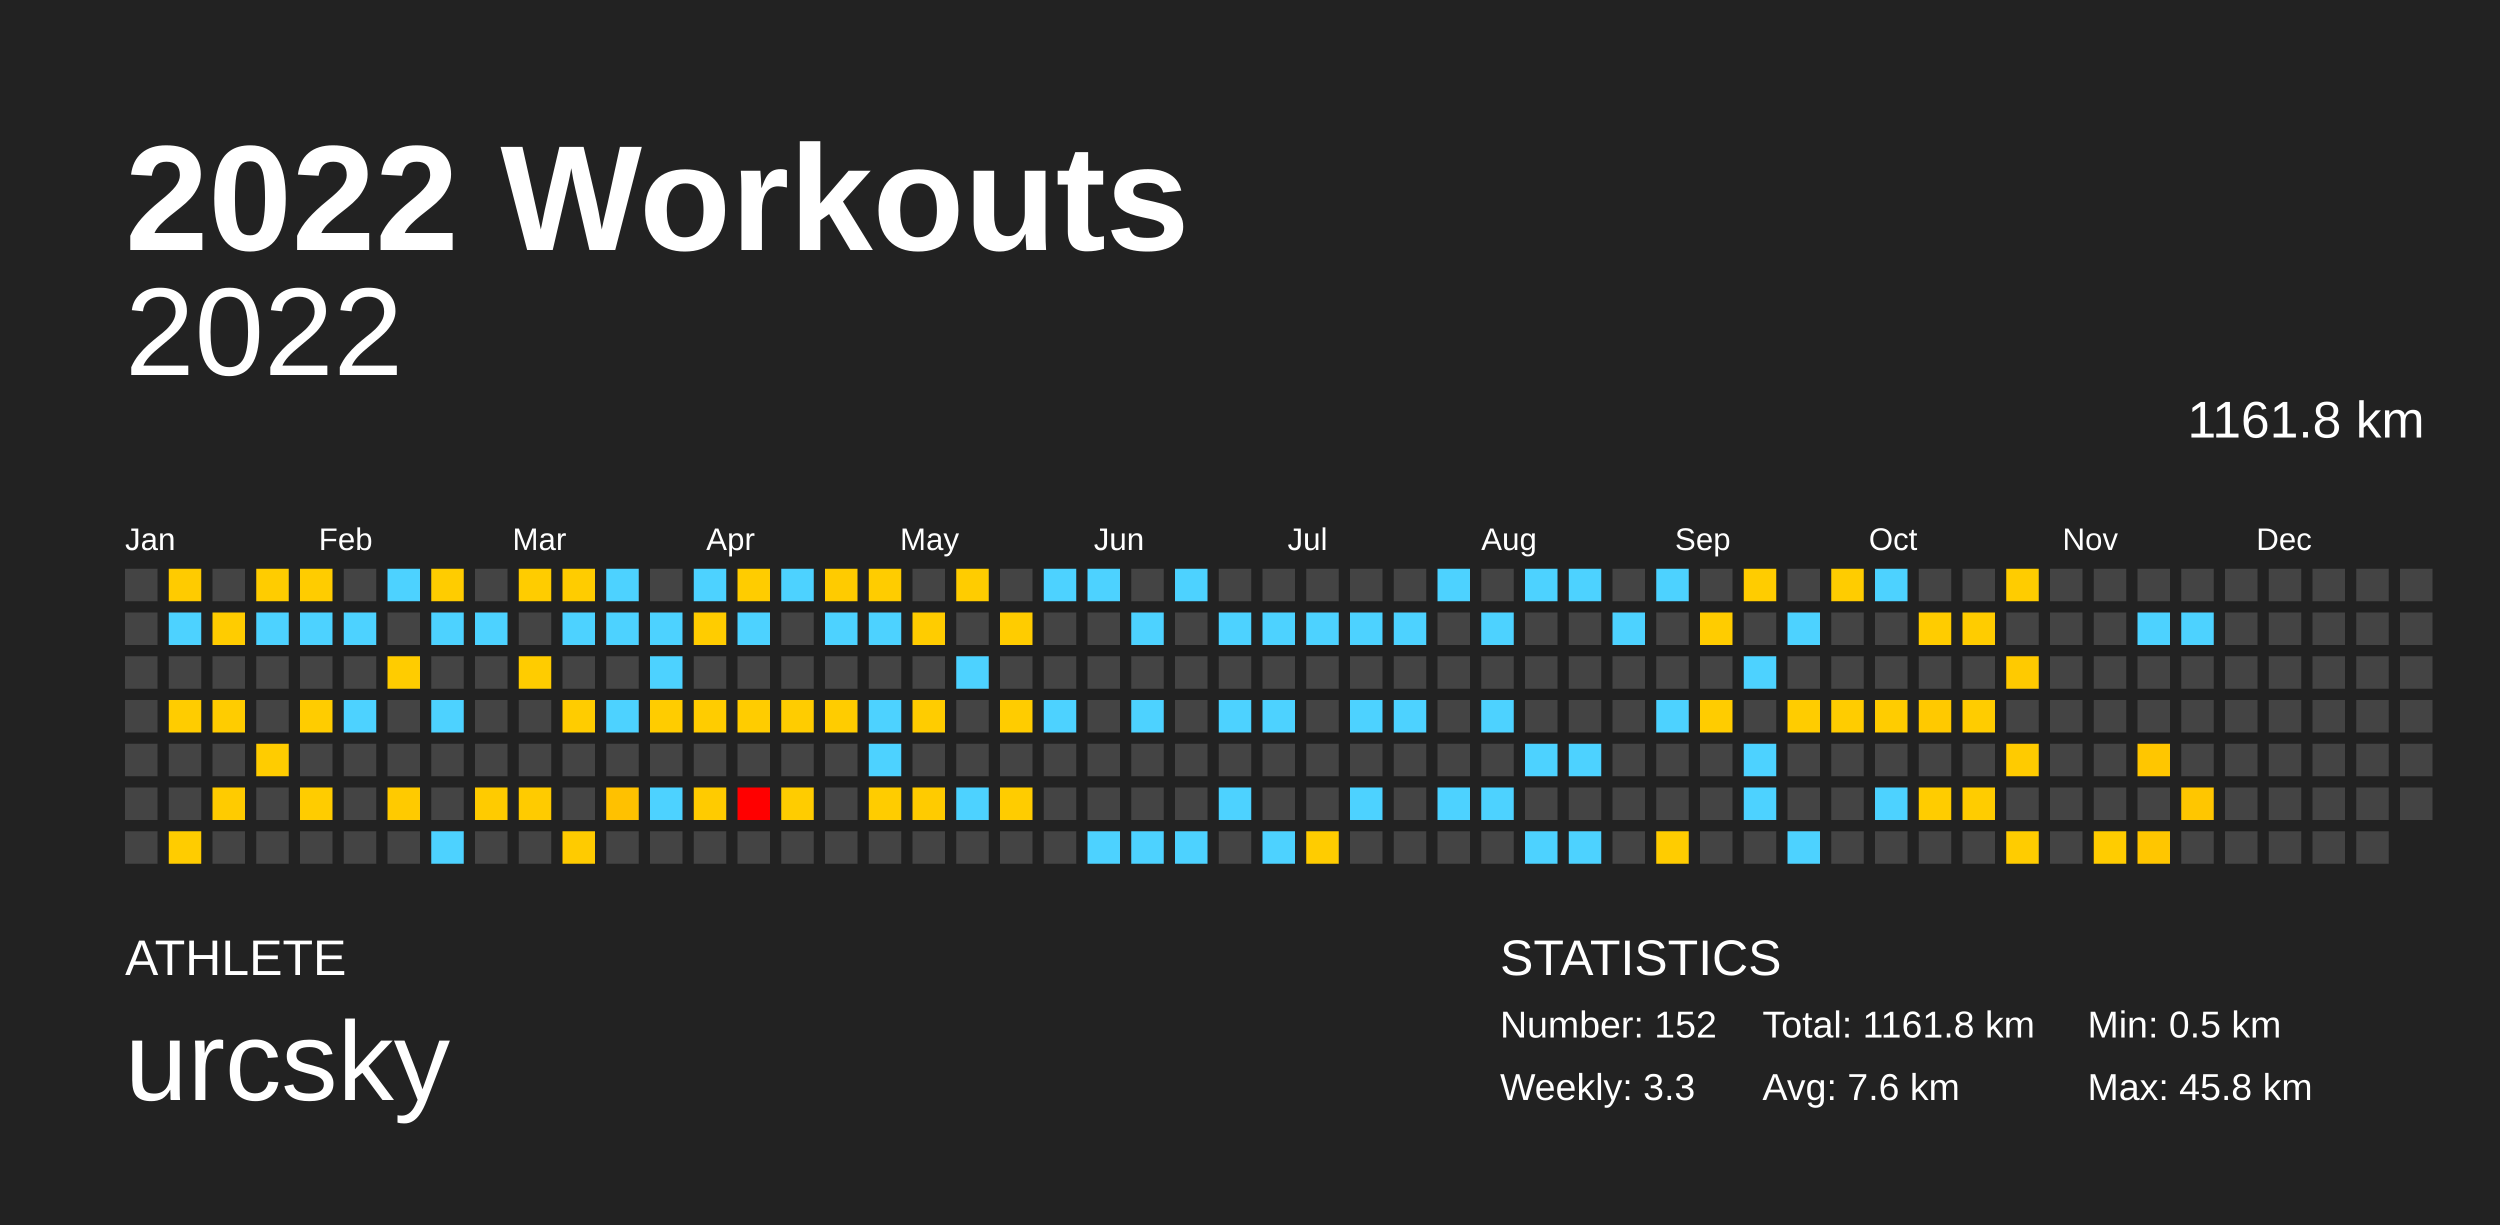
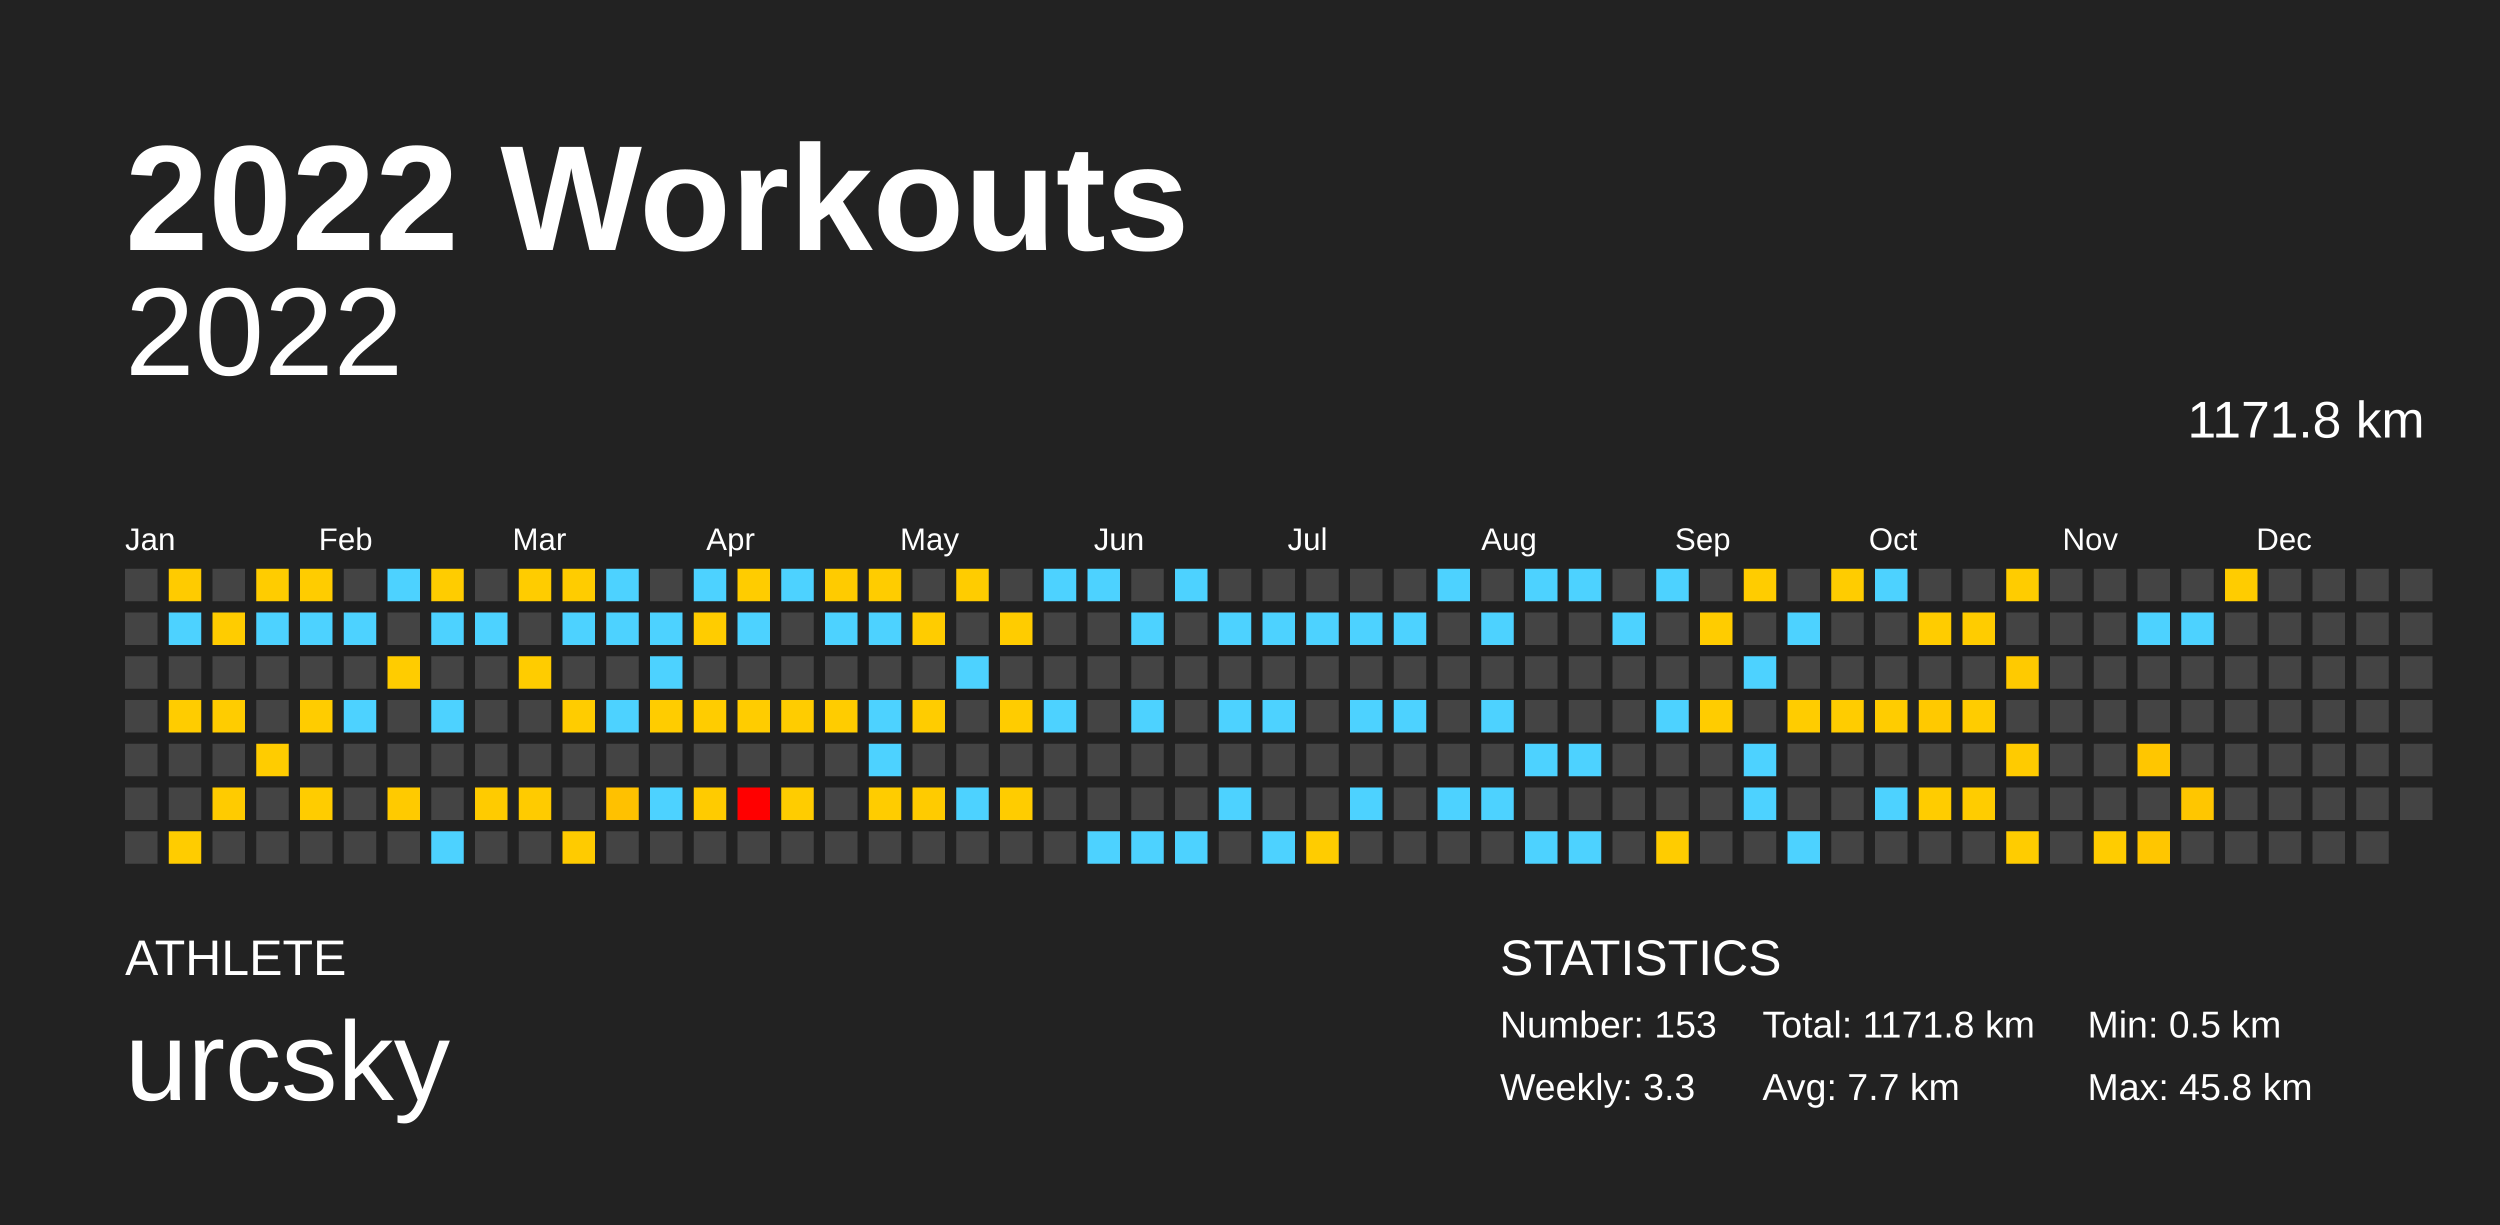
<svg xmlns="http://www.w3.org/2000/svg" baseProfile="full" height="98mm" version="1.1" viewBox="0,0,200,98" width="200mm">
  <defs />
  <rect fill="#222222" height="98" width="200" x="0" y="0" />
  <text fill="#FFFFFF" style="font-size:12px; font-family:Arial; font-weight:bold;" x="10" y="20">2022 Workouts</text>
  <text fill="#FFFFFF" style="font-size:4px; font-family:Arial" x="10" y="78">ATHLETE</text>
  <text fill="#FFFFFF" style="font-size:9px; font-family:Arial" x="10" y="88">urcsky</text>
  <text fill="#FFFFFF" style="font-size:4px; font-family:Arial" x="120" y="78">STATISTICS</text>
-   <text fill="#FFFFFF" style="font-size:3px; font-family:Arial" x="120" y="83">Number: 152</text>
+   <text fill="#FFFFFF" style="font-size:3px; font-family:Arial" x="120" y="83">Number: 153</text>
  <text fill="#FFFFFF" style="font-size:3px; font-family:Arial" x="120" y="88">Weekly: 3.3</text>
-   <text fill="#FFFFFF" style="font-size:3px; font-family:Arial" x="141" y="83">Total: 1161.8 km</text>
-   <text fill="#FFFFFF" style="font-size:3px; font-family:Arial" x="141" y="88">Avg: 7.6 km</text>
+   <text fill="#FFFFFF" style="font-size:3px; font-family:Arial" x="141" y="83">Total: 1171.8 km</text>
+   <text fill="#FFFFFF" style="font-size:3px; font-family:Arial" x="141" y="88">Avg: 7.7 km</text>
  <text fill="#FFFFFF" style="font-size:3px; font-family:Arial" x="167" y="83">Min: 0.5 km</text>
  <text fill="#FFFFFF" style="font-size:3px; font-family:Arial" x="167" y="88">Max: 45.8 km</text>
  <text alignment-baseline="hanging" fill="#FFFFFF" style="font-size:10.0px; font-family:Arial;" x="10" y="30">2022</text>
-   <text alignment-baseline="hanging" fill="#FFFFFF" style="font-size:4.125px; font-family:Arial;" x="175" y="35">1161.8 km</text>
+   <text alignment-baseline="hanging" fill="#FFFFFF" style="font-size:4.125px; font-family:Arial;" x="175" y="35">1171.8 km</text>
  <text fill="#FFFFFF" style="font-size:2.5px; font-family:Arial" x="10.0" y="44">Jan</text>
  <text fill="#FFFFFF" style="font-size:2.5px; font-family:Arial" x="25.5" y="44">Feb</text>
  <text fill="#FFFFFF" style="font-size:2.5px; font-family:Arial" x="41.0" y="44">Mar</text>
  <text fill="#FFFFFF" style="font-size:2.5px; font-family:Arial" x="56.5" y="44">Apr</text>
  <text fill="#FFFFFF" style="font-size:2.5px; font-family:Arial" x="72.0" y="44">May</text>
  <text fill="#FFFFFF" style="font-size:2.5px; font-family:Arial" x="87.5" y="44">Jun</text>
  <text fill="#FFFFFF" style="font-size:2.5px; font-family:Arial" x="103.0" y="44">Jul</text>
  <text fill="#FFFFFF" style="font-size:2.5px; font-family:Arial" x="118.5" y="44">Aug</text>
  <text fill="#FFFFFF" style="font-size:2.5px; font-family:Arial" x="134.0" y="44">Sep</text>
  <text fill="#FFFFFF" style="font-size:2.5px; font-family:Arial" x="149.5" y="44">Oct</text>
  <text fill="#FFFFFF" style="font-size:2.5px; font-family:Arial" x="165.0" y="44">Nov</text>
  <text fill="#FFFFFF" style="font-size:2.5px; font-family:Arial" x="180.5" y="44">Dec</text>
  <rect fill="#444444" height="2.6" width="2.6" x="10.0" y="45.5" />
  <rect fill="#444444" height="2.6" width="2.6" x="10.0" y="49.0" />
  <rect fill="#444444" height="2.6" width="2.6" x="10.0" y="52.5" />
  <rect fill="#444444" height="2.6" width="2.6" x="10.0" y="56.0" />
  <rect fill="#444444" height="2.6" width="2.6" x="10.0" y="59.5" />
  <rect fill="#444444" height="2.6" width="2.6" x="10.0" y="63.0" />
  <rect fill="#444444" height="2.6" width="2.6" x="10.0" y="66.5" />
  <rect fill="#ffcb00" height="2.6" width="2.6" x="13.5" y="45.5" />
  <rect fill="#4dd2ff" height="2.6" width="2.6" x="13.5" y="49.0" />
  <rect fill="#444444" height="2.6" width="2.6" x="13.5" y="52.5" />
  <rect fill="#ffcc00" height="2.6" width="2.6" x="13.5" y="56.0" />
  <rect fill="#444444" height="2.6" width="2.6" x="13.5" y="59.5" />
  <rect fill="#444444" height="2.6" width="2.6" x="13.5" y="63.0" />
  <rect fill="#ffcc00" height="2.6" width="2.6" x="13.5" y="66.5" />
  <rect fill="#444444" height="2.6" width="2.6" x="17.0" y="45.5" />
  <rect fill="#ffcc00" height="2.6" width="2.6" x="17.0" y="49.0" />
  <rect fill="#444444" height="2.6" width="2.6" x="17.0" y="52.5" />
  <rect fill="#ffcc00" height="2.6" width="2.6" x="17.0" y="56.0" />
  <rect fill="#444444" height="2.6" width="2.6" x="17.0" y="59.5" />
  <rect fill="#ffcb00" height="2.6" width="2.6" x="17.0" y="63.0" />
  <rect fill="#444444" height="2.6" width="2.6" x="17.0" y="66.5" />
  <rect fill="#ffcc00" height="2.6" width="2.6" x="20.5" y="45.5" />
  <rect fill="#4dd2ff" height="2.6" width="2.6" x="20.5" y="49.0" />
  <rect fill="#444444" height="2.6" width="2.6" x="20.5" y="52.5" />
  <rect fill="#444444" height="2.6" width="2.6" x="20.5" y="56.0" />
  <rect fill="#ffcc00" height="2.6" width="2.6" x="20.5" y="59.5" />
  <rect fill="#444444" height="2.6" width="2.6" x="20.5" y="63.0" />
  <rect fill="#444444" height="2.6" width="2.6" x="20.5" y="66.5" />
  <rect fill="#ffcc00" height="2.6" width="2.6" x="24.0" y="45.5" />
  <rect fill="#4dd2ff" height="2.6" width="2.6" x="24.0" y="49.0" />
  <rect fill="#444444" height="2.6" width="2.6" x="24.0" y="52.5" />
  <rect fill="#ffcc00" height="2.6" width="2.6" x="24.0" y="56.0" />
  <rect fill="#444444" height="2.6" width="2.6" x="24.0" y="59.5" />
  <rect fill="#ffcc00" height="2.6" width="2.6" x="24.0" y="63.0" />
  <rect fill="#444444" height="2.6" width="2.6" x="24.0" y="66.5" />
  <rect fill="#444444" height="2.6" width="2.6" x="27.5" y="45.5" />
  <rect fill="#4dd2ff" height="2.6" width="2.6" x="27.5" y="49.0" />
  <rect fill="#444444" height="2.6" width="2.6" x="27.5" y="52.5" />
  <rect fill="#4dd2ff" height="2.6" width="2.6" x="27.5" y="56.0" />
  <rect fill="#444444" height="2.6" width="2.6" x="27.5" y="59.5" />
  <rect fill="#444444" height="2.6" width="2.6" x="27.5" y="63.0" />
  <rect fill="#444444" height="2.6" width="2.6" x="27.5" y="66.5" />
  <rect fill="#4dd2ff" height="2.6" width="2.6" x="31.0" y="45.5" />
  <rect fill="#444444" height="2.6" width="2.6" x="31.0" y="49.0" />
  <rect fill="#ffcc00" height="2.6" width="2.6" x="31.0" y="52.5" />
  <rect fill="#444444" height="2.6" width="2.6" x="31.0" y="56.0" />
  <rect fill="#444444" height="2.6" width="2.6" x="31.0" y="59.5" />
  <rect fill="#ffca00" height="2.6" width="2.6" x="31.0" y="63.0" />
  <rect fill="#444444" height="2.6" width="2.6" x="31.0" y="66.5" />
  <rect fill="#ffcc00" height="2.6" width="2.6" x="34.5" y="45.5" />
  <rect fill="#4dd2ff" height="2.6" width="2.6" x="34.5" y="49.0" />
  <rect fill="#444444" height="2.6" width="2.6" x="34.5" y="52.5" />
  <rect fill="#4dd2ff" height="2.6" width="2.6" x="34.5" y="56.0" />
  <rect fill="#444444" height="2.6" width="2.6" x="34.5" y="59.5" />
  <rect fill="#444444" height="2.6" width="2.6" x="34.5" y="63.0" />
  <rect fill="#4dd2ff" height="2.6" width="2.6" x="34.5" y="66.5" />
  <rect fill="#444444" height="2.6" width="2.6" x="38.0" y="45.5" />
  <rect fill="#4dd2ff" height="2.6" width="2.6" x="38.0" y="49.0" />
  <rect fill="#444444" height="2.6" width="2.6" x="38.0" y="52.5" />
  <rect fill="#444444" height="2.6" width="2.6" x="38.0" y="56.0" />
  <rect fill="#444444" height="2.6" width="2.6" x="38.0" y="59.5" />
  <rect fill="#ffcb00" height="2.6" width="2.6" x="38.0" y="63.0" />
  <rect fill="#444444" height="2.6" width="2.6" x="38.0" y="66.5" />
  <rect fill="#ffcc00" height="2.6" width="2.6" x="41.5" y="45.5" />
  <rect fill="#444444" height="2.6" width="2.6" x="41.5" y="49.0" />
  <rect fill="#ffcc00" height="2.6" width="2.6" x="41.5" y="52.5" />
  <rect fill="#444444" height="2.6" width="2.6" x="41.5" y="56.0" />
  <rect fill="#444444" height="2.6" width="2.6" x="41.5" y="59.5" />
  <rect fill="#ffcb00" height="2.6" width="2.6" x="41.5" y="63.0" />
  <rect fill="#444444" height="2.6" width="2.6" x="41.5" y="66.5" />
  <rect fill="#ffcc00" height="2.6" width="2.6" x="45.0" y="45.5" />
  <rect fill="#4dd2ff" height="2.6" width="2.6" x="45.0" y="49.0" />
  <rect fill="#444444" height="2.6" width="2.6" x="45.0" y="52.5" />
  <rect fill="#ffcc00" height="2.6" width="2.6" x="45.0" y="56.0" />
  <rect fill="#444444" height="2.6" width="2.6" x="45.0" y="59.5" />
  <rect fill="#444444" height="2.6" width="2.6" x="45.0" y="63.0" />
  <rect fill="#ffcb00" height="2.6" width="2.6" x="45.0" y="66.5" />
  <rect fill="#4dd2ff" height="2.6" width="2.6" x="48.5" y="45.5" />
  <rect fill="#4dd2ff" height="2.6" width="2.6" x="48.5" y="49.0" />
  <rect fill="#444444" height="2.6" width="2.6" x="48.5" y="52.5" />
  <rect fill="#4dd2ff" height="2.6" width="2.6" x="48.5" y="56.0" />
  <rect fill="#444444" height="2.6" width="2.6" x="48.5" y="59.5" />
  <rect fill="#ffc100" height="2.6" width="2.6" x="48.5" y="63.0" />
  <rect fill="#444444" height="2.6" width="2.6" x="48.5" y="66.5" />
  <rect fill="#444444" height="2.6" width="2.6" x="52.0" y="45.5" />
  <rect fill="#4dd2ff" height="2.6" width="2.6" x="52.0" y="49.0" />
  <rect fill="#4dd2ff" height="2.6" width="2.6" x="52.0" y="52.5" />
  <rect fill="#ffcc00" height="2.6" width="2.6" x="52.0" y="56.0" />
  <rect fill="#444444" height="2.6" width="2.6" x="52.0" y="59.5" />
  <rect fill="#4dd2ff" height="2.6" width="2.6" x="52.0" y="63.0" />
  <rect fill="#444444" height="2.6" width="2.6" x="52.0" y="66.5" />
  <rect fill="#4dd2ff" height="2.6" width="2.6" x="55.5" y="45.5" />
  <rect fill="#ffcc00" height="2.6" width="2.6" x="55.5" y="49.0" />
  <rect fill="#444444" height="2.6" width="2.6" x="55.5" y="52.5" />
  <rect fill="#ffcc00" height="2.6" width="2.6" x="55.5" y="56.0" />
  <rect fill="#444444" height="2.6" width="2.6" x="55.5" y="59.5" />
  <rect fill="#ffcb00" height="2.6" width="2.6" x="55.5" y="63.0" />
  <rect fill="#444444" height="2.6" width="2.6" x="55.5" y="66.5" />
  <rect fill="#ffcc00" height="2.6" width="2.6" x="59.0" y="45.5" />
  <rect fill="#4dd2ff" height="2.6" width="2.6" x="59.0" y="49.0" />
  <rect fill="#444444" height="2.6" width="2.6" x="59.0" y="52.5" />
  <rect fill="#ffcc00" height="2.6" width="2.6" x="59.0" y="56.0" />
  <rect fill="#444444" height="2.6" width="2.6" x="59.0" y="59.5" />
  <rect fill="red" height="2.6" width="2.6" x="59.0" y="63.0" />
  <rect fill="#444444" height="2.6" width="2.6" x="59.0" y="66.5" />
  <rect fill="#4dd2ff" height="2.6" width="2.6" x="62.5" y="45.5" />
  <rect fill="#444444" height="2.6" width="2.6" x="62.5" y="49.0" />
  <rect fill="#444444" height="2.6" width="2.6" x="62.5" y="52.5" />
  <rect fill="#ffcc00" height="2.6" width="2.6" x="62.5" y="56.0" />
  <rect fill="#444444" height="2.6" width="2.6" x="62.5" y="59.5" />
  <rect fill="#ffcc00" height="2.6" width="2.6" x="62.5" y="63.0" />
  <rect fill="#444444" height="2.6" width="2.6" x="62.5" y="66.5" />
  <rect fill="#ffcb00" height="2.6" width="2.6" x="66.0" y="45.5" />
  <rect fill="#4dd2ff" height="2.6" width="2.6" x="66.0" y="49.0" />
  <rect fill="#444444" height="2.6" width="2.6" x="66.0" y="52.5" />
  <rect fill="#ffcc00" height="2.6" width="2.6" x="66.0" y="56.0" />
  <rect fill="#444444" height="2.6" width="2.6" x="66.0" y="59.5" />
  <rect fill="#444444" height="2.6" width="2.6" x="66.0" y="63.0" />
  <rect fill="#444444" height="2.6" width="2.6" x="66.0" y="66.5" />
  <rect fill="#ffcc00" height="2.6" width="2.6" x="69.5" y="45.5" />
  <rect fill="#4dd2ff" height="2.6" width="2.6" x="69.5" y="49.0" />
  <rect fill="#444444" height="2.6" width="2.6" x="69.5" y="52.5" />
  <rect fill="#4dd2ff" height="2.6" width="2.6" x="69.5" y="56.0" />
  <rect fill="#4dd2ff" height="2.6" width="2.6" x="69.5" y="59.5" />
  <rect fill="#ffcc00" height="2.6" width="2.6" x="69.5" y="63.0" />
  <rect fill="#444444" height="2.6" width="2.6" x="69.5" y="66.5" />
  <rect fill="#444444" height="2.6" width="2.6" x="73.0" y="45.5" />
  <rect fill="#ffcc00" height="2.6" width="2.6" x="73.0" y="49.0" />
  <rect fill="#444444" height="2.6" width="2.6" x="73.0" y="52.5" />
  <rect fill="#ffcc00" height="2.6" width="2.6" x="73.0" y="56.0" />
  <rect fill="#444444" height="2.6" width="2.6" x="73.0" y="59.5" />
  <rect fill="#ffcb00" height="2.6" width="2.6" x="73.0" y="63.0" />
  <rect fill="#444444" height="2.6" width="2.6" x="73.0" y="66.5" />
  <rect fill="#ffcc00" height="2.6" width="2.6" x="76.5" y="45.5" />
  <rect fill="#444444" height="2.6" width="2.6" x="76.5" y="49.0" />
  <rect fill="#4dd2ff" height="2.6" width="2.6" x="76.5" y="52.5" />
  <rect fill="#444444" height="2.6" width="2.6" x="76.5" y="56.0" />
  <rect fill="#444444" height="2.6" width="2.6" x="76.5" y="59.5" />
  <rect fill="#4dd2ff" height="2.6" width="2.6" x="76.5" y="63.0" />
  <rect fill="#444444" height="2.6" width="2.6" x="76.5" y="66.5" />
  <rect fill="#444444" height="2.6" width="2.6" x="80.0" y="45.5" />
  <rect fill="#ffcc00" height="2.6" width="2.6" x="80.0" y="49.0" />
  <rect fill="#444444" height="2.6" width="2.6" x="80.0" y="52.5" />
  <rect fill="#ffcc00" height="2.6" width="2.6" x="80.0" y="56.0" />
  <rect fill="#444444" height="2.6" width="2.6" x="80.0" y="59.5" />
  <rect fill="#ffcc00" height="2.6" width="2.6" x="80.0" y="63.0" />
  <rect fill="#444444" height="2.6" width="2.6" x="80.0" y="66.5" />
  <rect fill="#4dd2ff" height="2.6" width="2.6" x="83.5" y="45.5" />
  <rect fill="#444444" height="2.6" width="2.6" x="83.5" y="49.0" />
  <rect fill="#444444" height="2.6" width="2.6" x="83.5" y="52.5" />
  <rect fill="#4dd2ff" height="2.6" width="2.6" x="83.5" y="56.0" />
  <rect fill="#444444" height="2.6" width="2.6" x="83.5" y="59.5" />
  <rect fill="#444444" height="2.6" width="2.6" x="83.5" y="63.0" />
  <rect fill="#444444" height="2.6" width="2.6" x="83.5" y="66.5" />
  <rect fill="#4dd2ff" height="2.6" width="2.6" x="87.0" y="45.5" />
  <rect fill="#444444" height="2.6" width="2.6" x="87.0" y="49.0" />
  <rect fill="#444444" height="2.6" width="2.6" x="87.0" y="52.5" />
  <rect fill="#444444" height="2.6" width="2.6" x="87.0" y="56.0" />
  <rect fill="#444444" height="2.6" width="2.6" x="87.0" y="59.5" />
  <rect fill="#444444" height="2.6" width="2.6" x="87.0" y="63.0" />
  <rect fill="#4dd2ff" height="2.6" width="2.6" x="87.0" y="66.5" />
  <rect fill="#444444" height="2.6" width="2.6" x="90.5" y="45.5" />
  <rect fill="#4dd2ff" height="2.6" width="2.6" x="90.5" y="49.0" />
  <rect fill="#444444" height="2.6" width="2.6" x="90.5" y="52.5" />
  <rect fill="#4dd2ff" height="2.6" width="2.6" x="90.5" y="56.0" />
  <rect fill="#444444" height="2.6" width="2.6" x="90.5" y="59.5" />
  <rect fill="#444444" height="2.6" width="2.6" x="90.5" y="63.0" />
  <rect fill="#4dd2ff" height="2.6" width="2.6" x="90.5" y="66.5" />
  <rect fill="#4dd2ff" height="2.6" width="2.6" x="94.0" y="45.5" />
  <rect fill="#444444" height="2.6" width="2.6" x="94.0" y="49.0" />
  <rect fill="#444444" height="2.6" width="2.6" x="94.0" y="52.5" />
  <rect fill="#444444" height="2.6" width="2.6" x="94.0" y="56.0" />
  <rect fill="#444444" height="2.6" width="2.6" x="94.0" y="59.5" />
  <rect fill="#444444" height="2.6" width="2.6" x="94.0" y="63.0" />
  <rect fill="#4dd2ff" height="2.6" width="2.6" x="94.0" y="66.5" />
  <rect fill="#444444" height="2.6" width="2.6" x="97.5" y="45.5" />
  <rect fill="#4dd2ff" height="2.6" width="2.6" x="97.5" y="49.0" />
  <rect fill="#444444" height="2.6" width="2.6" x="97.5" y="52.5" />
  <rect fill="#4dd2ff" height="2.6" width="2.6" x="97.5" y="56.0" />
  <rect fill="#444444" height="2.6" width="2.6" x="97.5" y="59.5" />
  <rect fill="#4dd2ff" height="2.6" width="2.6" x="97.5" y="63.0" />
  <rect fill="#444444" height="2.6" width="2.6" x="97.5" y="66.5" />
  <rect fill="#444444" height="2.6" width="2.6" x="101.0" y="45.5" />
  <rect fill="#4dd2ff" height="2.6" width="2.6" x="101.0" y="49.0" />
  <rect fill="#444444" height="2.6" width="2.6" x="101.0" y="52.5" />
  <rect fill="#4dd2ff" height="2.6" width="2.6" x="101.0" y="56.0" />
  <rect fill="#444444" height="2.6" width="2.6" x="101.0" y="59.5" />
  <rect fill="#444444" height="2.6" width="2.6" x="101.0" y="63.0" />
  <rect fill="#4dd2ff" height="2.6" width="2.6" x="101.0" y="66.5" />
  <rect fill="#444444" height="2.6" width="2.6" x="104.5" y="45.5" />
  <rect fill="#4dd2ff" height="2.6" width="2.6" x="104.5" y="49.0" />
  <rect fill="#444444" height="2.6" width="2.6" x="104.5" y="52.5" />
  <rect fill="#444444" height="2.6" width="2.6" x="104.5" y="56.0" />
  <rect fill="#444444" height="2.6" width="2.6" x="104.5" y="59.5" />
  <rect fill="#444444" height="2.6" width="2.6" x="104.5" y="63.0" />
  <rect fill="#ffcc00" height="2.6" width="2.6" x="104.5" y="66.5" />
  <rect fill="#444444" height="2.6" width="2.6" x="108.0" y="45.5" />
  <rect fill="#4dd2ff" height="2.6" width="2.6" x="108.0" y="49.0" />
  <rect fill="#444444" height="2.6" width="2.6" x="108.0" y="52.5" />
  <rect fill="#4dd2ff" height="2.6" width="2.6" x="108.0" y="56.0" />
  <rect fill="#444444" height="2.6" width="2.6" x="108.0" y="59.5" />
  <rect fill="#4dd2ff" height="2.6" width="2.6" x="108.0" y="63.0" />
  <rect fill="#444444" height="2.6" width="2.6" x="108.0" y="66.5" />
  <rect fill="#444444" height="2.6" width="2.6" x="111.5" y="45.5" />
  <rect fill="#4dd2ff" height="2.6" width="2.6" x="111.5" y="49.0" />
  <rect fill="#444444" height="2.6" width="2.6" x="111.5" y="52.5" />
  <rect fill="#4dd2ff" height="2.6" width="2.6" x="111.5" y="56.0" />
  <rect fill="#444444" height="2.6" width="2.6" x="111.5" y="59.5" />
  <rect fill="#444444" height="2.6" width="2.6" x="111.5" y="63.0" />
  <rect fill="#444444" height="2.6" width="2.6" x="111.5" y="66.5" />
  <rect fill="#4dd2ff" height="2.6" width="2.6" x="115.0" y="45.5" />
  <rect fill="#444444" height="2.6" width="2.6" x="115.0" y="49.0" />
  <rect fill="#444444" height="2.6" width="2.6" x="115.0" y="52.5" />
  <rect fill="#444444" height="2.6" width="2.6" x="115.0" y="56.0" />
  <rect fill="#444444" height="2.6" width="2.6" x="115.0" y="59.5" />
  <rect fill="#4dd2ff" height="2.6" width="2.6" x="115.0" y="63.0" />
  <rect fill="#444444" height="2.6" width="2.6" x="115.0" y="66.5" />
  <rect fill="#444444" height="2.6" width="2.6" x="118.5" y="45.5" />
  <rect fill="#4dd2ff" height="2.6" width="2.6" x="118.5" y="49.0" />
  <rect fill="#444444" height="2.6" width="2.6" x="118.5" y="52.5" />
  <rect fill="#4dd2ff" height="2.6" width="2.6" x="118.5" y="56.0" />
  <rect fill="#444444" height="2.6" width="2.6" x="118.5" y="59.5" />
  <rect fill="#4dd2ff" height="2.6" width="2.6" x="118.5" y="63.0" />
  <rect fill="#444444" height="2.6" width="2.6" x="118.5" y="66.5" />
  <rect fill="#4dd2ff" height="2.6" width="2.6" x="122.0" y="45.5" />
  <rect fill="#444444" height="2.6" width="2.6" x="122.0" y="49.0" />
  <rect fill="#444444" height="2.6" width="2.6" x="122.0" y="52.5" />
  <rect fill="#444444" height="2.6" width="2.6" x="122.0" y="56.0" />
  <rect fill="#4dd2ff" height="2.6" width="2.6" x="122.0" y="59.5" />
  <rect fill="#444444" height="2.6" width="2.6" x="122.0" y="63.0" />
  <rect fill="#4dd2ff" height="2.6" width="2.6" x="122.0" y="66.5" />
  <rect fill="#4dd2ff" height="2.6" width="2.6" x="125.5" y="45.5" />
  <rect fill="#444444" height="2.6" width="2.6" x="125.5" y="49.0" />
  <rect fill="#444444" height="2.6" width="2.6" x="125.5" y="52.5" />
  <rect fill="#444444" height="2.6" width="2.6" x="125.5" y="56.0" />
  <rect fill="#4dd2ff" height="2.6" width="2.6" x="125.5" y="59.5" />
  <rect fill="#444444" height="2.6" width="2.6" x="125.5" y="63.0" />
  <rect fill="#4dd2ff" height="2.6" width="2.6" x="125.5" y="66.5" />
  <rect fill="#444444" height="2.6" width="2.6" x="129.0" y="45.5" />
  <rect fill="#4dd2ff" height="2.6" width="2.6" x="129.0" y="49.0" />
  <rect fill="#444444" height="2.6" width="2.6" x="129.0" y="52.5" />
  <rect fill="#444444" height="2.6" width="2.6" x="129.0" y="56.0" />
  <rect fill="#444444" height="2.6" width="2.6" x="129.0" y="59.5" />
  <rect fill="#444444" height="2.6" width="2.6" x="129.0" y="63.0" />
  <rect fill="#444444" height="2.6" width="2.6" x="129.0" y="66.5" />
  <rect fill="#4dd2ff" height="2.6" width="2.6" x="132.5" y="45.5" />
  <rect fill="#444444" height="2.6" width="2.6" x="132.5" y="49.0" />
  <rect fill="#444444" height="2.6" width="2.6" x="132.5" y="52.5" />
  <rect fill="#4dd2ff" height="2.6" width="2.6" x="132.5" y="56.0" />
  <rect fill="#444444" height="2.6" width="2.6" x="132.5" y="59.5" />
  <rect fill="#444444" height="2.6" width="2.6" x="132.5" y="63.0" />
  <rect fill="#ffcc00" height="2.6" width="2.6" x="132.5" y="66.5" />
  <rect fill="#444444" height="2.6" width="2.6" x="136.0" y="45.5" />
  <rect fill="#ffcc00" height="2.6" width="2.6" x="136.0" y="49.0" />
  <rect fill="#444444" height="2.6" width="2.6" x="136.0" y="52.5" />
  <rect fill="#ffcc00" height="2.6" width="2.6" x="136.0" y="56.0" />
  <rect fill="#444444" height="2.6" width="2.6" x="136.0" y="59.5" />
  <rect fill="#444444" height="2.6" width="2.6" x="136.0" y="63.0" />
  <rect fill="#444444" height="2.6" width="2.6" x="136.0" y="66.5" />
  <rect fill="#ffcc00" height="2.6" width="2.6" x="139.5" y="45.5" />
  <rect fill="#444444" height="2.6" width="2.6" x="139.5" y="49.0" />
  <rect fill="#4dd2ff" height="2.6" width="2.6" x="139.5" y="52.5" />
  <rect fill="#444444" height="2.6" width="2.6" x="139.5" y="56.0" />
  <rect fill="#4dd2ff" height="2.6" width="2.6" x="139.5" y="59.5" />
  <rect fill="#4dd2ff" height="2.6" width="2.6" x="139.5" y="63.0" />
  <rect fill="#444444" height="2.6" width="2.6" x="139.5" y="66.5" />
  <rect fill="#444444" height="2.6" width="2.6" x="143.0" y="45.5" />
  <rect fill="#4dd2ff" height="2.6" width="2.6" x="143.0" y="49.0" />
  <rect fill="#444444" height="2.6" width="2.6" x="143.0" y="52.5" />
  <rect fill="#ffcc00" height="2.6" width="2.6" x="143.0" y="56.0" />
  <rect fill="#444444" height="2.6" width="2.6" x="143.0" y="59.5" />
  <rect fill="#444444" height="2.6" width="2.6" x="143.0" y="63.0" />
  <rect fill="#4dd2ff" height="2.6" width="2.6" x="143.0" y="66.5" />
  <rect fill="#ffcc00" height="2.6" width="2.6" x="146.5" y="45.5" />
  <rect fill="#444444" height="2.6" width="2.6" x="146.5" y="49.0" />
  <rect fill="#444444" height="2.6" width="2.6" x="146.5" y="52.5" />
  <rect fill="#ffcc00" height="2.6" width="2.6" x="146.5" y="56.0" />
  <rect fill="#444444" height="2.6" width="2.6" x="146.5" y="59.5" />
  <rect fill="#444444" height="2.6" width="2.6" x="146.5" y="63.0" />
  <rect fill="#444444" height="2.6" width="2.6" x="146.5" y="66.5" />
  <rect fill="#4dd2ff" height="2.6" width="2.6" x="150.0" y="45.5" />
  <rect fill="#444444" height="2.6" width="2.6" x="150.0" y="49.0" />
  <rect fill="#444444" height="2.6" width="2.6" x="150.0" y="52.5" />
  <rect fill="#ffcc00" height="2.6" width="2.6" x="150.0" y="56.0" />
  <rect fill="#444444" height="2.6" width="2.6" x="150.0" y="59.5" />
  <rect fill="#4dd2ff" height="2.6" width="2.6" x="150.0" y="63.0" />
  <rect fill="#444444" height="2.6" width="2.6" x="150.0" y="66.5" />
  <rect fill="#444444" height="2.6" width="2.6" x="153.5" y="45.5" />
  <rect fill="#ffcc00" height="2.6" width="2.6" x="153.5" y="49.0" />
  <rect fill="#444444" height="2.6" width="2.6" x="153.5" y="52.5" />
  <rect fill="#ffc900" height="2.6" width="2.6" x="153.5" y="56.0" />
  <rect fill="#444444" height="2.6" width="2.6" x="153.5" y="59.5" />
  <rect fill="#ffcc00" height="2.6" width="2.6" x="153.5" y="63.0" />
  <rect fill="#444444" height="2.6" width="2.6" x="153.5" y="66.5" />
  <rect fill="#444444" height="2.6" width="2.6" x="157.0" y="45.5" />
  <rect fill="#ffcc00" height="2.6" width="2.6" x="157.0" y="49.0" />
  <rect fill="#444444" height="2.6" width="2.6" x="157.0" y="52.5" />
  <rect fill="#ffcc00" height="2.6" width="2.6" x="157.0" y="56.0" />
  <rect fill="#444444" height="2.6" width="2.6" x="157.0" y="59.5" />
  <rect fill="#ffcc00" height="2.6" width="2.6" x="157.0" y="63.0" />
  <rect fill="#444444" height="2.6" width="2.6" x="157.0" y="66.5" />
  <rect fill="#ffcc00" height="2.6" width="2.6" x="160.5" y="45.5" />
  <rect fill="#444444" height="2.6" width="2.6" x="160.5" y="49.0" />
  <rect fill="#ffca00" height="2.6" width="2.6" x="160.5" y="52.5" />
  <rect fill="#444444" height="2.6" width="2.6" x="160.5" y="56.0" />
  <rect fill="#ffcb00" height="2.6" width="2.6" x="160.5" y="59.5" />
  <rect fill="#444444" height="2.6" width="2.6" x="160.5" y="63.0" />
  <rect fill="#ffcc00" height="2.6" width="2.6" x="160.5" y="66.5" />
  <rect fill="#444444" height="2.6" width="2.6" x="164.0" y="45.5" />
  <rect fill="#444444" height="2.6" width="2.6" x="164.0" y="49.0" />
  <rect fill="#444444" height="2.6" width="2.6" x="164.0" y="52.5" />
  <rect fill="#444444" height="2.6" width="2.6" x="164.0" y="56.0" />
  <rect fill="#444444" height="2.6" width="2.6" x="164.0" y="59.5" />
  <rect fill="#444444" height="2.6" width="2.6" x="164.0" y="63.0" />
  <rect fill="#444444" height="2.6" width="2.6" x="164.0" y="66.5" />
  <rect fill="#444444" height="2.6" width="2.6" x="167.5" y="45.5" />
  <rect fill="#444444" height="2.6" width="2.6" x="167.5" y="49.0" />
  <rect fill="#444444" height="2.6" width="2.6" x="167.5" y="52.5" />
  <rect fill="#444444" height="2.6" width="2.6" x="167.5" y="56.0" />
  <rect fill="#444444" height="2.6" width="2.6" x="167.5" y="59.5" />
  <rect fill="#444444" height="2.6" width="2.6" x="167.5" y="63.0" />
  <rect fill="#ffcc00" height="2.6" width="2.6" x="167.5" y="66.5" />
  <rect fill="#444444" height="2.6" width="2.6" x="171.0" y="45.5" />
  <rect fill="#4dd2ff" height="2.6" width="2.6" x="171.0" y="49.0" />
  <rect fill="#444444" height="2.6" width="2.6" x="171.0" y="52.5" />
  <rect fill="#444444" height="2.6" width="2.6" x="171.0" y="56.0" />
  <rect fill="#ffc600" height="2.6" width="2.6" x="171.0" y="59.5" />
  <rect fill="#444444" height="2.6" width="2.6" x="171.0" y="63.0" />
  <rect fill="#ffc600" height="2.6" width="2.6" x="171.0" y="66.5" />
  <rect fill="#444444" height="2.6" width="2.6" x="174.5" y="45.5" />
  <rect fill="#4dd2ff" height="2.6" width="2.6" x="174.5" y="49.0" />
  <rect fill="#444444" height="2.6" width="2.6" x="174.5" y="52.5" />
  <rect fill="#444444" height="2.6" width="2.6" x="174.5" y="56.0" />
  <rect fill="#444444" height="2.6" width="2.6" x="174.5" y="59.5" />
  <rect fill="#ffc600" height="2.6" width="2.6" x="174.5" y="63.0" />
  <rect fill="#444444" height="2.6" width="2.6" x="174.5" y="66.5" />
-   <rect fill="#444444" height="2.6" width="2.6" x="178.0" y="45.5" />
+   <rect fill="#ffcc00" height="2.6" width="2.6" x="178.0" y="45.5" />
  <rect fill="#444444" height="2.6" width="2.6" x="178.0" y="49.0" />
  <rect fill="#444444" height="2.6" width="2.6" x="178.0" y="52.5" />
  <rect fill="#444444" height="2.6" width="2.6" x="178.0" y="56.0" />
  <rect fill="#444444" height="2.6" width="2.6" x="178.0" y="59.5" />
  <rect fill="#444444" height="2.6" width="2.6" x="178.0" y="63.0" />
  <rect fill="#444444" height="2.6" width="2.6" x="178.0" y="66.5" />
  <rect fill="#444444" height="2.6" width="2.6" x="181.5" y="45.5" />
  <rect fill="#444444" height="2.6" width="2.6" x="181.5" y="49.0" />
  <rect fill="#444444" height="2.6" width="2.6" x="181.5" y="52.5" />
  <rect fill="#444444" height="2.6" width="2.6" x="181.5" y="56.0" />
  <rect fill="#444444" height="2.6" width="2.6" x="181.5" y="59.5" />
  <rect fill="#444444" height="2.6" width="2.6" x="181.5" y="63.0" />
  <rect fill="#444444" height="2.6" width="2.6" x="181.5" y="66.5" />
  <rect fill="#444444" height="2.6" width="2.6" x="185.0" y="45.5" />
  <rect fill="#444444" height="2.6" width="2.6" x="185.0" y="49.0" />
  <rect fill="#444444" height="2.6" width="2.6" x="185.0" y="52.5" />
  <rect fill="#444444" height="2.6" width="2.6" x="185.0" y="56.0" />
  <rect fill="#444444" height="2.6" width="2.6" x="185.0" y="59.5" />
  <rect fill="#444444" height="2.6" width="2.6" x="185.0" y="63.0" />
  <rect fill="#444444" height="2.6" width="2.6" x="185.0" y="66.5" />
  <rect fill="#444444" height="2.6" width="2.6" x="188.5" y="45.5" />
  <rect fill="#444444" height="2.6" width="2.6" x="188.5" y="49.0" />
  <rect fill="#444444" height="2.6" width="2.6" x="188.5" y="52.5" />
  <rect fill="#444444" height="2.6" width="2.6" x="188.5" y="56.0" />
  <rect fill="#444444" height="2.6" width="2.6" x="188.5" y="59.5" />
  <rect fill="#444444" height="2.6" width="2.6" x="188.5" y="63.0" />
  <rect fill="#444444" height="2.6" width="2.6" x="188.5" y="66.5" />
  <rect fill="#444444" height="2.6" width="2.6" x="192.0" y="45.5" />
  <rect fill="#444444" height="2.6" width="2.6" x="192.0" y="49.0" />
  <rect fill="#444444" height="2.6" width="2.6" x="192.0" y="52.5" />
  <rect fill="#444444" height="2.6" width="2.6" x="192.0" y="56.0" />
  <rect fill="#444444" height="2.6" width="2.6" x="192.0" y="59.5" />
  <rect fill="#444444" height="2.6" width="2.6" x="192.0" y="63.0" />
</svg>
